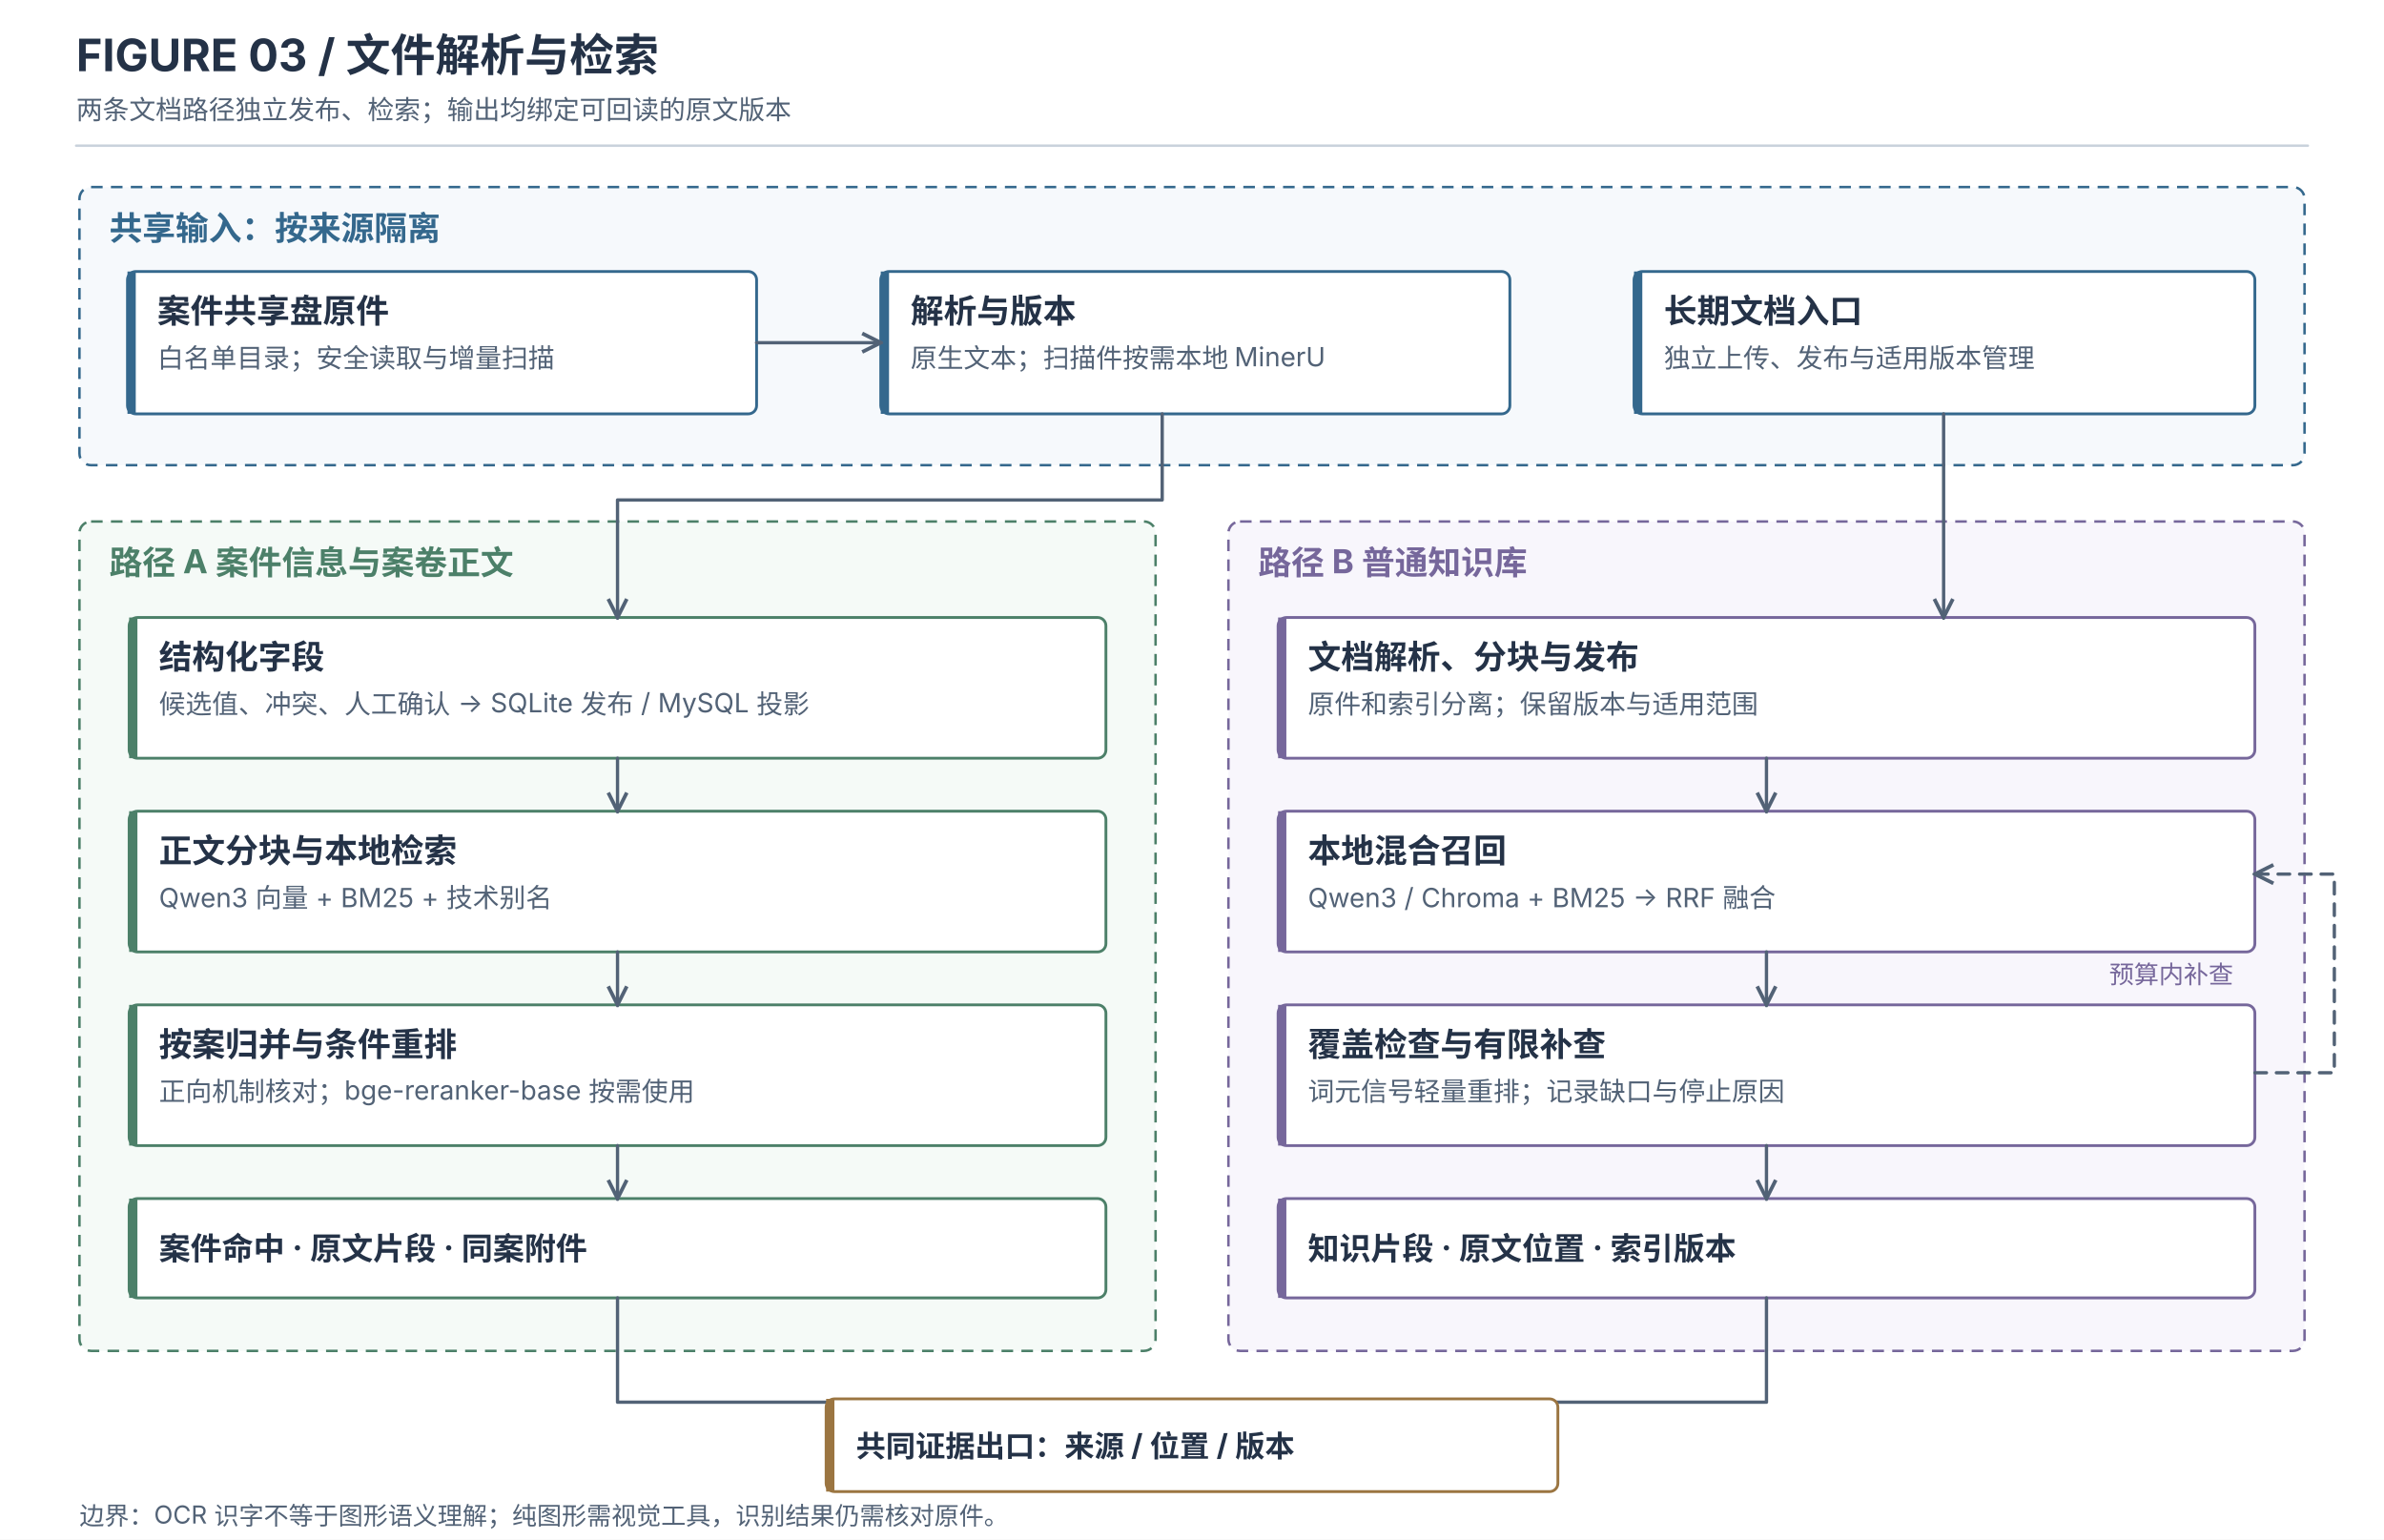
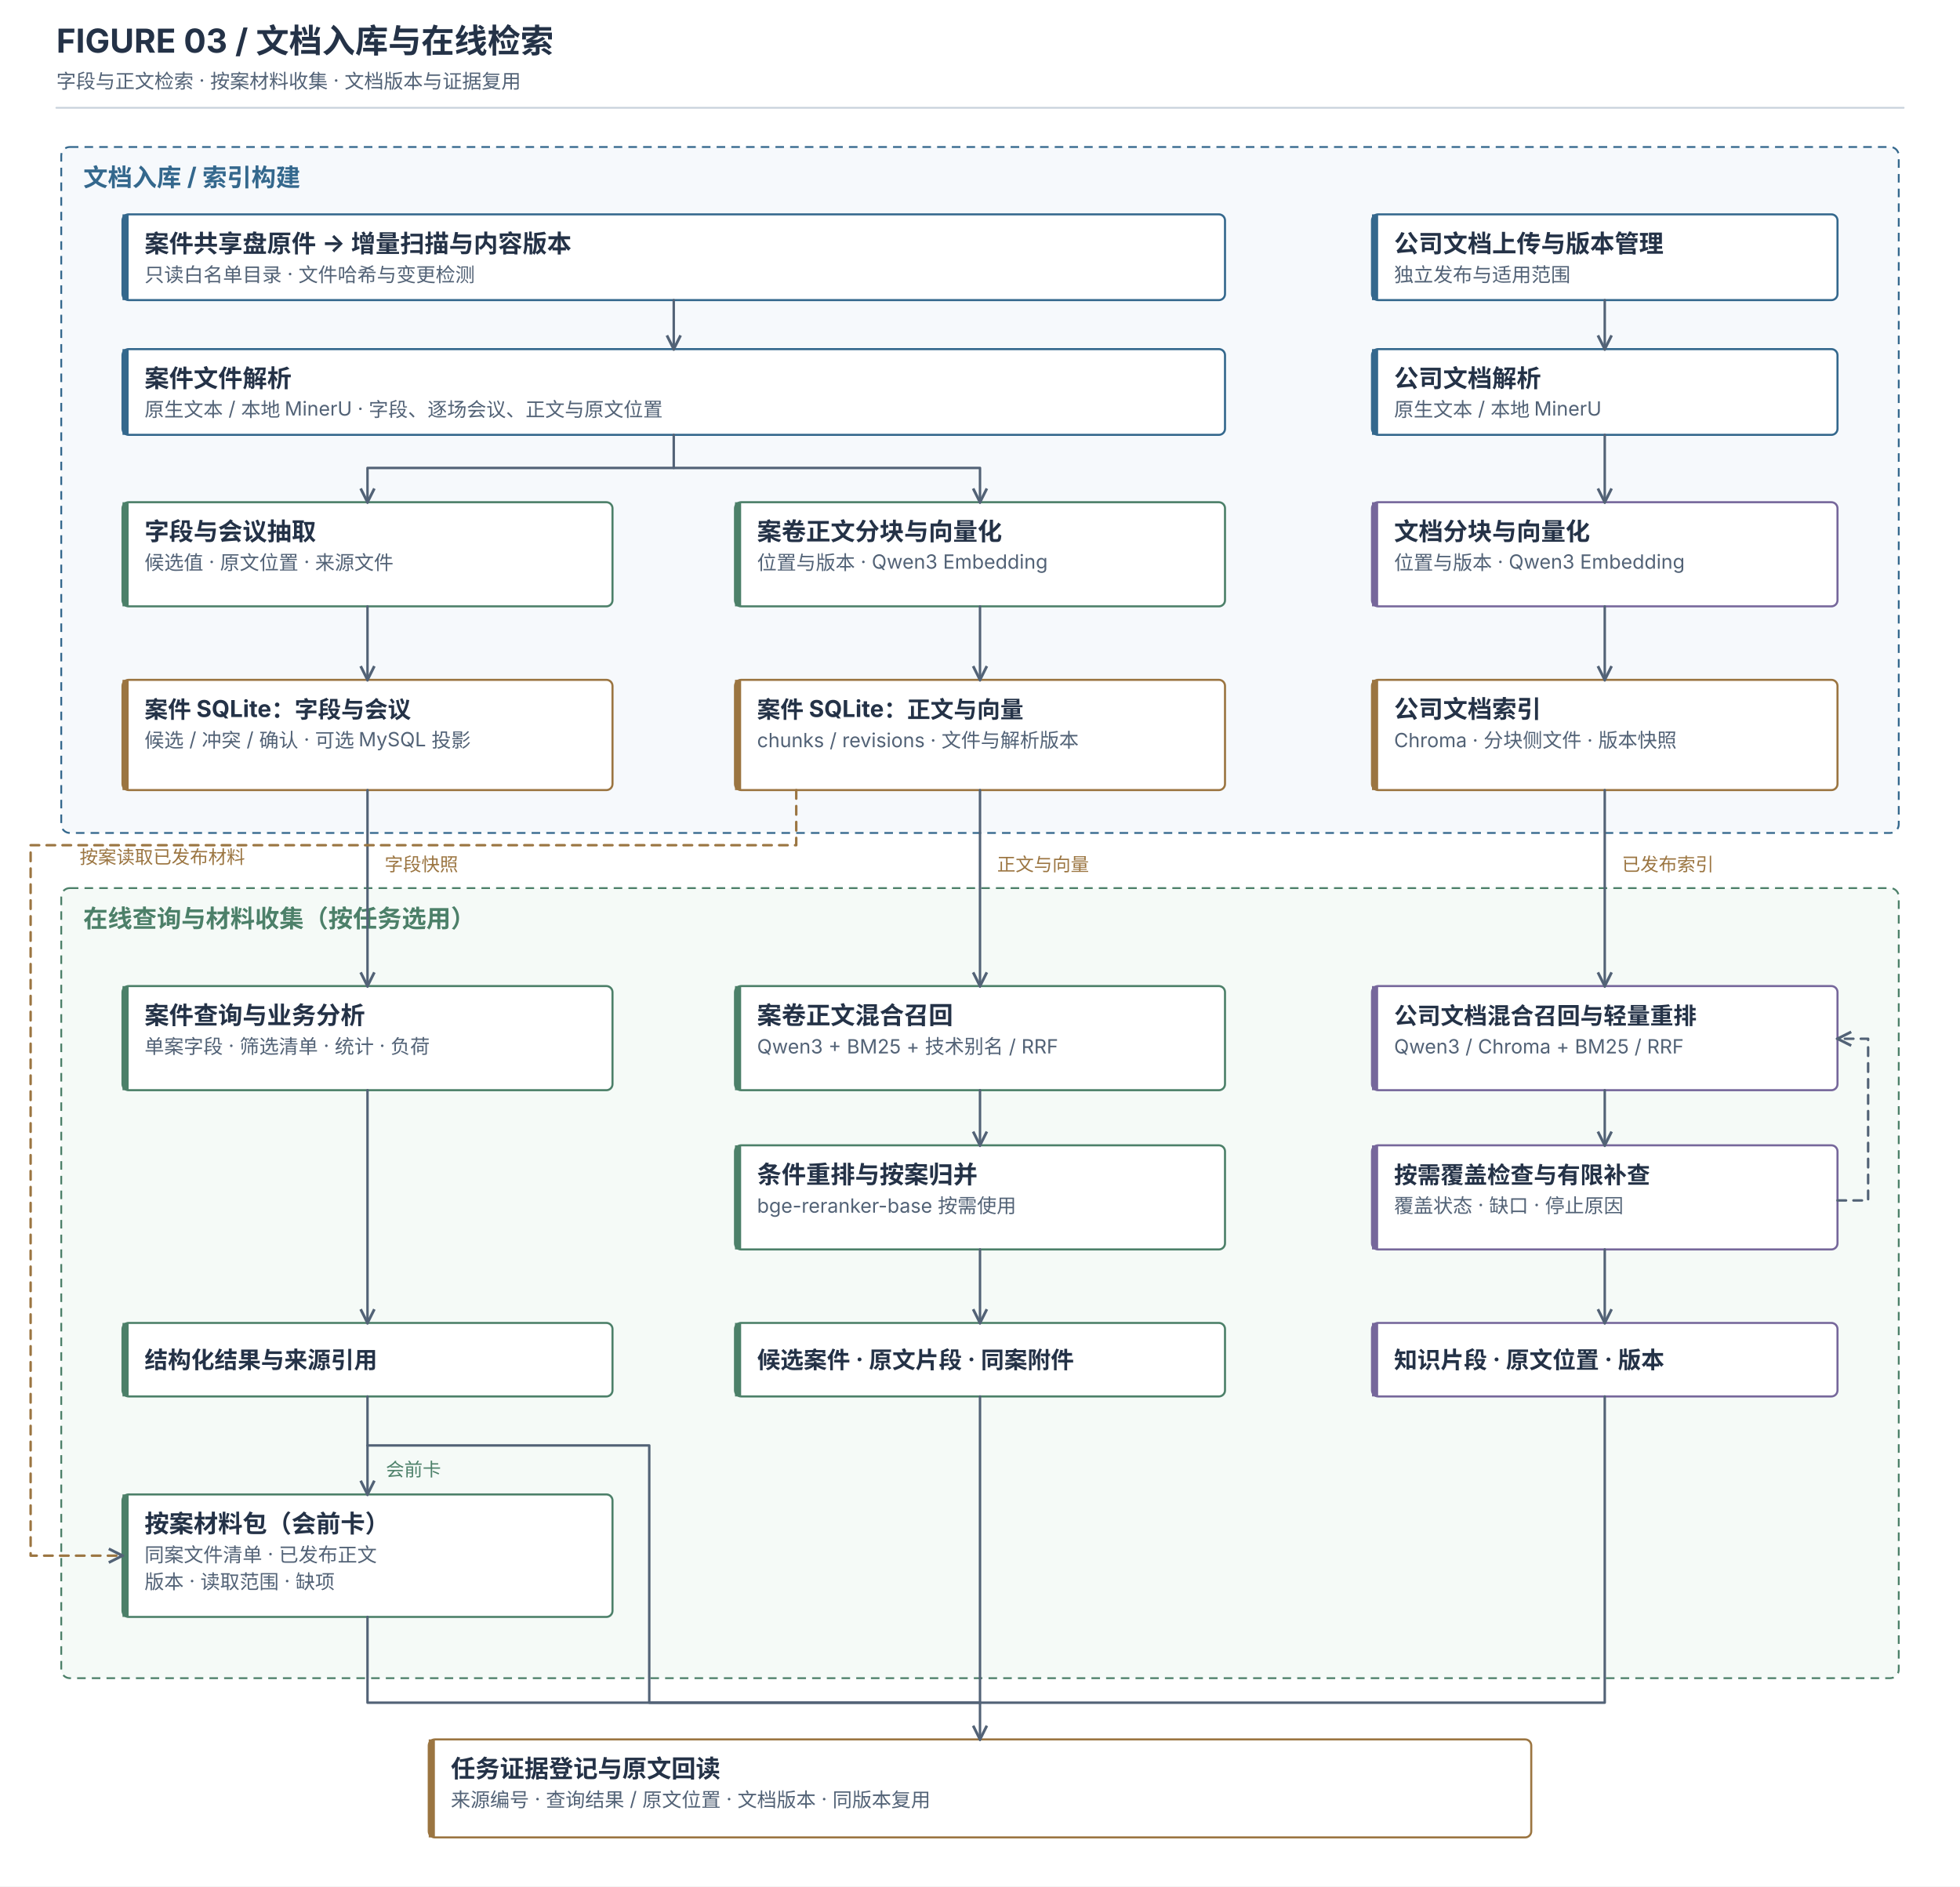
- <svg xmlns="http://www.w3.org/2000/svg" width="1440" height="930" viewBox="0 0 1440 930" role="img" aria-label="文件解析与检索">
+ <svg xmlns="http://www.w3.org/2000/svg" width="1600" height="1540" viewBox="0 0 1600 1540" role="img" aria-label="文档入库与在线检索">
  <defs>
    <marker id="arrow" viewBox="0 0 10 10" refX="9" refY="5" markerWidth="7" markerHeight="7" orient="auto-start-reverse">
      <path d="M 1 1 L 9 5 L 1 9" fill="none" stroke="#526276" stroke-width="1.6" />
    </marker>
  </defs>
-   <rect x="0" y="0" width="1440" height="930" fill="#ffffff" />
+   <rect x="0" y="0" width="1600" height="1540" fill="#ffffff" />
  <g font-family="Inter, Noto Sans CJK SC, PingFang SC, Microsoft YaHei, sans-serif" fill="#243247">
-     <text x="46" y="43" font-size="27" font-weight="650" text-anchor="start" fill="#243247">FIGURE 03  /  文件解析与检索</text>
-     <text x="46" y="72" font-size="16" font-weight="400" text-anchor="start" fill="#526276">两条文档路径独立发布、检索；输出均绑定可回读的原文版本</text>
-     <polyline points="46,88 1394,88" fill="none" stroke="#c9d2dc" stroke-width="1.5" stroke-linecap="round" stroke-linejoin="round" />
-     <rect x="48" y="113" width="1344" height="168" rx="7" fill="#f6f9fc" stroke="#34688d" stroke-width="1.5" stroke-dasharray="7 5" />
-     <text x="66" y="145" font-size="20" font-weight="650" text-anchor="start" fill="#34688d">共享输入：按来源隔离</text>
-     <rect x="77" y="164" width="380" height="86" rx="5" fill="#ffffff" stroke="#34688d" stroke-width="1.7" />
-     <rect x="77" y="164" width="5" height="86" fill="#34688d" />
-     <text x="95" y="195" font-size="20" font-weight="650" text-anchor="start" fill="#243247">案件共享盘原件</text>
-     <text x="95" y="222" font-size="16" font-weight="400" text-anchor="start" fill="#526276">白名单目录；安全读取与增量扫描</text>
-     <rect x="532" y="164" width="380" height="86" rx="5" fill="#ffffff" stroke="#34688d" stroke-width="1.7" />
-     <rect x="532" y="164" width="5" height="86" fill="#34688d" />
-     <text x="550" y="195" font-size="20" font-weight="650" text-anchor="start" fill="#243247">解析与版本</text>
-     <text x="550" y="222" font-size="16" font-weight="400" text-anchor="start" fill="#526276">原生文本；扫描件按需本地 MinerU</text>
-     <rect x="987" y="164" width="375" height="86" rx="5" fill="#ffffff" stroke="#34688d" stroke-width="1.7" />
-     <rect x="987" y="164" width="5" height="86" fill="#34688d" />
-     <text x="1005" y="195" font-size="20" font-weight="650" text-anchor="start" fill="#243247">长期文档入口</text>
-     <text x="1005" y="222" font-size="16" font-weight="400" text-anchor="start" fill="#526276">独立上传、发布与适用版本管理</text>
-     <polyline points="457,207 532,207" fill="none" stroke="#526276" stroke-width="2" stroke-linecap="round" stroke-linejoin="round" marker-end="url(#arrow)" />
-     <rect x="48" y="315" width="650" height="501" rx="7" fill="#f5faf7" stroke="#4c8069" stroke-width="1.5" stroke-dasharray="7 5" />
-     <text x="66" y="347" font-size="20" font-weight="650" text-anchor="start" fill="#4c8069">路径 A  案件信息与案卷正文</text>
-     <rect x="78" y="373" width="590" height="85" rx="5" fill="#ffffff" stroke="#4c8069" stroke-width="1.7" />
-     <rect x="78" y="373" width="5" height="85" fill="#4c8069" />
-     <text x="96" y="404" font-size="20" font-weight="650" text-anchor="start" fill="#243247">结构化字段</text>
-     <text x="96" y="431" font-size="16" font-weight="400" text-anchor="start" fill="#526276">候选值、冲突、人工确认 → SQLite 发布 / MySQL 投影</text>
-     <rect x="78" y="490" width="590" height="85" rx="5" fill="#ffffff" stroke="#4c8069" stroke-width="1.7" />
-     <rect x="78" y="490" width="5" height="85" fill="#4c8069" />
-     <text x="96" y="521" font-size="20" font-weight="650" text-anchor="start" fill="#243247">正文分块与本地检索</text>
-     <text x="96" y="548" font-size="16" font-weight="400" text-anchor="start" fill="#526276">Qwen3 向量 + BM25 + 技术别名</text>
-     <rect x="78" y="607" width="590" height="85" rx="5" fill="#ffffff" stroke="#4c8069" stroke-width="1.7" />
-     <rect x="78" y="607" width="5" height="85" fill="#4c8069" />
-     <text x="96" y="638" font-size="20" font-weight="650" text-anchor="start" fill="#243247">按案归并与条件重排</text>
-     <text x="96" y="665" font-size="16" font-weight="400" text-anchor="start" fill="#526276">正向机制核对；bge-reranker-base 按需使用</text>
-     <rect x="78" y="724" width="590" height="60" rx="5" fill="#ffffff" stroke="#4c8069" stroke-width="1.7" />
-     <rect x="78" y="724" width="5" height="60" fill="#4c8069" />
-     <text x="96" y="761.0" font-size="19" font-weight="650" text-anchor="start" fill="#243247">案件命中 · 原文片段 · 同案附件</text>
-     <polyline points="702,250 702,302 373,302 373,373" fill="none" stroke="#526276" stroke-width="2" stroke-linecap="round" stroke-linejoin="round" marker-end="url(#arrow)" />
-     <polyline points="373,458 373,490" fill="none" stroke="#526276" stroke-width="2" stroke-linecap="round" stroke-linejoin="round" marker-end="url(#arrow)" />
-     <polyline points="373,575 373,607" fill="none" stroke="#526276" stroke-width="2" stroke-linecap="round" stroke-linejoin="round" marker-end="url(#arrow)" />
-     <polyline points="373,692 373,724" fill="none" stroke="#526276" stroke-width="2" stroke-linecap="round" stroke-linejoin="round" marker-end="url(#arrow)" />
-     <rect x="742" y="315" width="650" height="501" rx="7" fill="#f8f6fc" stroke="#76679b" stroke-width="1.5" stroke-dasharray="7 5" />
-     <text x="760" y="347" font-size="20" font-weight="650" text-anchor="start" fill="#76679b">路径 B  普通知识库</text>
-     <rect x="772" y="373" width="590" height="85" rx="5" fill="#ffffff" stroke="#76679b" stroke-width="1.7" />
-     <rect x="772" y="373" width="5" height="85" fill="#76679b" />
-     <text x="790" y="404" font-size="20" font-weight="650" text-anchor="start" fill="#243247">文档解析、分块与发布</text>
-     <text x="790" y="431" font-size="16" font-weight="400" text-anchor="start" fill="#526276">原件和索引分离；保留版本与适用范围</text>
-     <rect x="772" y="490" width="590" height="85" rx="5" fill="#ffffff" stroke="#76679b" stroke-width="1.7" />
-     <rect x="772" y="490" width="5" height="85" fill="#76679b" />
-     <text x="790" y="521" font-size="20" font-weight="650" text-anchor="start" fill="#243247">本地混合召回</text>
-     <text x="790" y="548" font-size="16" font-weight="400" text-anchor="start" fill="#526276">Qwen3 / Chroma + BM25 → RRF 融合</text>
-     <rect x="772" y="607" width="590" height="85" rx="5" fill="#ffffff" stroke="#76679b" stroke-width="1.7" />
-     <rect x="772" y="607" width="5" height="85" fill="#76679b" />
-     <text x="790" y="638" font-size="20" font-weight="650" text-anchor="start" fill="#243247">覆盖检查与有限补查</text>
-     <text x="790" y="665" font-size="16" font-weight="400" text-anchor="start" fill="#526276">词元信号轻量重排；记录缺口与停止原因</text>
-     <rect x="772" y="724" width="590" height="60" rx="5" fill="#ffffff" stroke="#76679b" stroke-width="1.7" />
-     <rect x="772" y="724" width="5" height="60" fill="#76679b" />
-     <text x="790" y="761.0" font-size="19" font-weight="650" text-anchor="start" fill="#243247">知识片段 · 原文位置 · 索引版本</text>
-     <polyline points="1174,250 1174,373" fill="none" stroke="#526276" stroke-width="2" stroke-linecap="round" stroke-linejoin="round" marker-end="url(#arrow)" />
-     <polyline points="1067,458 1067,490" fill="none" stroke="#526276" stroke-width="2" stroke-linecap="round" stroke-linejoin="round" marker-end="url(#arrow)" />
-     <polyline points="1067,575 1067,607" fill="none" stroke="#526276" stroke-width="2" stroke-linecap="round" stroke-linejoin="round" marker-end="url(#arrow)" />
-     <polyline points="1067,692 1067,724" fill="none" stroke="#526276" stroke-width="2" stroke-linecap="round" stroke-linejoin="round" marker-end="url(#arrow)" />
-     <polyline points="1362,648 1410,648 1410,528 1362,528" fill="none" stroke="#526276" stroke-width="2" stroke-linecap="round" stroke-linejoin="round" marker-end="url(#arrow)" stroke-dasharray="7 6" />
-     <text x="1274" y="594" font-size="15" font-weight="400" text-anchor="start" fill="#76679b">预算内补查</text>
-     <polyline points="373,784 373,847 720,847" fill="none" stroke="#526276" stroke-width="2" stroke-linecap="round" stroke-linejoin="round" />
-     <polyline points="1067,784 1067,847 720,847" fill="none" stroke="#526276" stroke-width="2" stroke-linecap="round" stroke-linejoin="round" />
-     <rect x="499" y="845" width="442" height="56" rx="5" fill="#ffffff" stroke="#9b7541" stroke-width="1.7" />
-     <rect x="499" y="845" width="5" height="56" fill="#9b7541" />
-     <text x="517" y="880.0" font-size="18" font-weight="650" text-anchor="start" fill="#243247">共同证据出口：来源 / 位置 / 版本</text>
-     <text x="48" y="921" font-size="15" font-weight="400" text-anchor="start" fill="#526276">边界：OCR 识字不等于图形语义理解；纯图形需视觉工具，识别结果仍需核对原件。</text>
+     <text x="46" y="43" font-size="27" font-weight="650" text-anchor="start" fill="#243247">FIGURE 03  /  文档入库与在线检索</text>
+     <text x="46" y="72" font-size="16" font-weight="400" text-anchor="start" fill="#526276">字段与正文检索 · 按案材料收集 · 文档版本与证据复用</text>
+     <polyline points="46,88 1554,88" fill="none" stroke="#c9d2dc" stroke-width="1.5" stroke-linecap="round" stroke-linejoin="round" />
+     <rect x="50" y="120" width="1500" height="560" rx="7" fill="#f6f9fc" stroke="#34688d" stroke-width="1.5" stroke-dasharray="7 5" />
+     <text x="68" y="152" font-size="20" font-weight="650" text-anchor="start" fill="#34688d">文档入库 / 索引构建</text>
+     <g data-node="true">
+       <rect x="100" y="175" width="900" height="70" rx="5" fill="#ffffff" stroke="#34688d" stroke-width="1.7" />
+       <rect x="100" y="175" width="5" height="70" fill="#34688d" />
+       <text x="118" y="206" font-size="20" font-weight="650" text-anchor="start" fill="#243247">案件共享盘原件 → 增量扫描与内容版本</text>
+       <text x="118" y="230" font-size="16" font-weight="400" text-anchor="start" fill="#526276">只读白名单目录 · 文件哈希与变更检测</text>
+     </g>
+     <g data-node="true">
+       <rect x="1120" y="175" width="380" height="70" rx="5" fill="#ffffff" stroke="#34688d" stroke-width="1.7" />
+       <rect x="1120" y="175" width="5" height="70" fill="#34688d" />
+       <text x="1138" y="206" font-size="20" font-weight="650" text-anchor="start" fill="#243247">公司文档上传与版本管理</text>
+       <text x="1138" y="230" font-size="16" font-weight="400" text-anchor="start" fill="#526276">独立发布与适用范围</text>
+     </g>
+     <g data-node="true">
+       <rect x="100" y="285" width="900" height="70" rx="5" fill="#ffffff" stroke="#34688d" stroke-width="1.7" />
+       <rect x="100" y="285" width="5" height="70" fill="#34688d" />
+       <text x="118" y="316" font-size="20" font-weight="650" text-anchor="start" fill="#243247">案件文件解析</text>
+       <text x="118" y="340" font-size="16" font-weight="400" text-anchor="start" fill="#526276">原生文本 / 本地 MinerU · 字段、逐场会议、正文与原文位置</text>
+     </g>
+     <g data-node="true">
+       <rect x="1120" y="285" width="380" height="70" rx="5" fill="#ffffff" stroke="#34688d" stroke-width="1.7" />
+       <rect x="1120" y="285" width="5" height="70" fill="#34688d" />
+       <text x="1138" y="316" font-size="20" font-weight="650" text-anchor="start" fill="#243247">公司文档解析</text>
+       <text x="1138" y="340" font-size="16" font-weight="400" text-anchor="start" fill="#526276">原生文本 / 本地 MinerU</text>
+     </g>
+     <polyline points="550,245 550,285" fill="none" stroke="#526276" stroke-width="2" stroke-linecap="round" stroke-linejoin="round" marker-end="url(#arrow)" />
+     <polyline points="1310,245 1310,285" fill="none" stroke="#526276" stroke-width="2" stroke-linecap="round" stroke-linejoin="round" marker-end="url(#arrow)" />
+     <g data-node="true">
+       <rect x="100" y="410" width="400" height="85" rx="5" fill="#ffffff" stroke="#4c8069" stroke-width="1.7" />
+       <rect x="100" y="410" width="5" height="85" fill="#4c8069" />
+       <text x="118" y="441" font-size="20" font-weight="650" text-anchor="start" fill="#243247">字段与会议抽取</text>
+       <text x="118" y="465" font-size="16" font-weight="400" text-anchor="start" fill="#526276">候选值 · 原文位置 · 来源文件</text>
+     </g>
+     <g data-node="true">
+       <rect x="600" y="410" width="400" height="85" rx="5" fill="#ffffff" stroke="#4c8069" stroke-width="1.7" />
+       <rect x="600" y="410" width="5" height="85" fill="#4c8069" />
+       <text x="618" y="441" font-size="20" font-weight="650" text-anchor="start" fill="#243247">案卷正文分块与向量化</text>
+       <text x="618" y="465" font-size="16" font-weight="400" text-anchor="start" fill="#526276">位置与版本 · Qwen3 Embedding</text>
+     </g>
+     <g data-node="true">
+       <rect x="1120" y="410" width="380" height="85" rx="5" fill="#ffffff" stroke="#76679b" stroke-width="1.7" />
+       <rect x="1120" y="410" width="5" height="85" fill="#76679b" />
+       <text x="1138" y="441" font-size="20" font-weight="650" text-anchor="start" fill="#243247">文档分块与向量化</text>
+       <text x="1138" y="465" font-size="16" font-weight="400" text-anchor="start" fill="#526276">位置与版本 · Qwen3 Embedding</text>
+     </g>
+     <polyline points="550,355 550,382 300,382 300,410" fill="none" stroke="#526276" stroke-width="2" stroke-linecap="round" stroke-linejoin="round" marker-end="url(#arrow)" />
+     <polyline points="550,382 800,382 800,410" fill="none" stroke="#526276" stroke-width="2" stroke-linecap="round" stroke-linejoin="round" marker-end="url(#arrow)" />
+     <polyline points="1310,355 1310,410" fill="none" stroke="#526276" stroke-width="2" stroke-linecap="round" stroke-linejoin="round" marker-end="url(#arrow)" />
+     <g data-node="true">
+       <rect x="100" y="555" width="400" height="90" rx="5" fill="#ffffff" stroke="#9b7541" stroke-width="1.7" />
+       <rect x="100" y="555" width="5" height="90" fill="#9b7541" />
+       <text x="118" y="586" font-size="19" font-weight="650" text-anchor="start" fill="#243247">案件 SQLite：字段与会议</text>
+       <text x="118" y="610" font-size="16" font-weight="400" text-anchor="start" fill="#526276">候选 / 冲突 / 确认 · 可选 MySQL 投影</text>
+     </g>
+     <g data-node="true">
+       <rect x="600" y="555" width="400" height="90" rx="5" fill="#ffffff" stroke="#9b7541" stroke-width="1.7" />
+       <rect x="600" y="555" width="5" height="90" fill="#9b7541" />
+       <text x="618" y="586" font-size="19" font-weight="650" text-anchor="start" fill="#243247">案件 SQLite：正文与向量</text>
+       <text x="618" y="610" font-size="16" font-weight="400" text-anchor="start" fill="#526276">chunks / revisions · 文件与解析版本</text>
+     </g>
+     <g data-node="true">
+       <rect x="1120" y="555" width="380" height="90" rx="5" fill="#ffffff" stroke="#9b7541" stroke-width="1.7" />
+       <rect x="1120" y="555" width="5" height="90" fill="#9b7541" />
+       <text x="1138" y="586" font-size="20" font-weight="650" text-anchor="start" fill="#243247">公司文档索引</text>
+       <text x="1138" y="610" font-size="16" font-weight="400" text-anchor="start" fill="#526276">Chroma · 分块侧文件 · 版本快照</text>
+     </g>
+     <polyline points="300,495 300,555" fill="none" stroke="#526276" stroke-width="2" stroke-linecap="round" stroke-linejoin="round" marker-end="url(#arrow)" />
+     <polyline points="800,495 800,555" fill="none" stroke="#526276" stroke-width="2" stroke-linecap="round" stroke-linejoin="round" marker-end="url(#arrow)" />
+     <polyline points="1310,495 1310,555" fill="none" stroke="#526276" stroke-width="2" stroke-linecap="round" stroke-linejoin="round" marker-end="url(#arrow)" />
+     <rect x="50" y="725" width="1500" height="645" rx="7" fill="#f5faf7" stroke="#4c8069" stroke-width="1.5" stroke-dasharray="7 5" />
+     <text x="68" y="757" font-size="20" font-weight="650" text-anchor="start" fill="#4c8069">在线查询与材料收集（按任务选用）</text>
+     <g data-node="true">
+       <rect x="100" y="805" width="400" height="85" rx="5" fill="#ffffff" stroke="#4c8069" stroke-width="1.7" />
+       <rect x="100" y="805" width="5" height="85" fill="#4c8069" />
+       <text x="118" y="836" font-size="20" font-weight="650" text-anchor="start" fill="#243247">案件查询与业务分析</text>
+       <text x="118" y="860" font-size="16" font-weight="400" text-anchor="start" fill="#526276">单案字段 · 筛选清单 · 统计 · 负荷</text>
+     </g>
+     <g data-node="true">
+       <rect x="600" y="805" width="400" height="85" rx="5" fill="#ffffff" stroke="#4c8069" stroke-width="1.7" />
+       <rect x="600" y="805" width="5" height="85" fill="#4c8069" />
+       <text x="618" y="836" font-size="20" font-weight="650" text-anchor="start" fill="#243247">案卷正文混合召回</text>
+       <text x="618" y="860" font-size="16" font-weight="400" text-anchor="start" fill="#526276">Qwen3 + BM25 + 技术别名 / RRF</text>
+     </g>
+     <g data-node="true">
+       <rect x="1120" y="805" width="380" height="85" rx="5" fill="#ffffff" stroke="#76679b" stroke-width="1.7" />
+       <rect x="1120" y="805" width="5" height="85" fill="#76679b" />
+       <text x="1138" y="836" font-size="19" font-weight="650" text-anchor="start" fill="#243247">公司文档混合召回与轻量重排</text>
+       <text x="1138" y="860" font-size="16" font-weight="400" text-anchor="start" fill="#526276">Qwen3 / Chroma + BM25 / RRF</text>
+     </g>
+     <polyline points="300,645 300,805" fill="none" stroke="#526276" stroke-width="2" stroke-linecap="round" stroke-linejoin="round" marker-end="url(#arrow)" />
+     <text x="314" y="711" font-size="15" font-weight="400" text-anchor="start" fill="#9b7541">字段快照</text>
+     <polyline points="800,645 800,805" fill="none" stroke="#526276" stroke-width="2" stroke-linecap="round" stroke-linejoin="round" marker-end="url(#arrow)" />
+     <text x="814" y="711" font-size="15" font-weight="400" text-anchor="start" fill="#9b7541">正文与向量</text>
+     <polyline points="1310,645 1310,805" fill="none" stroke="#526276" stroke-width="2" stroke-linecap="round" stroke-linejoin="round" marker-end="url(#arrow)" />
+     <text x="1324" y="711" font-size="15" font-weight="400" text-anchor="start" fill="#9b7541">已发布索引</text>
+     <g data-node="true">
+       <rect x="600" y="935" width="400" height="85" rx="5" fill="#ffffff" stroke="#4c8069" stroke-width="1.7" />
+       <rect x="600" y="935" width="5" height="85" fill="#4c8069" />
+       <text x="618" y="966" font-size="20" font-weight="650" text-anchor="start" fill="#243247">条件重排与按案归并</text>
+       <text x="618" y="990" font-size="16" font-weight="400" text-anchor="start" fill="#526276">bge-reranker-base 按需使用</text>
+     </g>
+     <g data-node="true">
+       <rect x="1120" y="935" width="380" height="85" rx="5" fill="#ffffff" stroke="#76679b" stroke-width="1.7" />
+       <rect x="1120" y="935" width="5" height="85" fill="#76679b" />
+       <text x="1138" y="966" font-size="19" font-weight="650" text-anchor="start" fill="#243247">按需覆盖检查与有限补查</text>
+       <text x="1138" y="990" font-size="16" font-weight="400" text-anchor="start" fill="#526276">覆盖状态 · 缺口 · 停止原因</text>
+     </g>
+     <polyline points="800,890 800,935" fill="none" stroke="#526276" stroke-width="2" stroke-linecap="round" stroke-linejoin="round" marker-end="url(#arrow)" />
+     <polyline points="1310,890 1310,935" fill="none" stroke="#526276" stroke-width="2" stroke-linecap="round" stroke-linejoin="round" marker-end="url(#arrow)" />
+     <polyline points="1500,980 1525,980 1525,848 1500,848" fill="none" stroke="#526276" stroke-width="2" stroke-linecap="round" stroke-linejoin="round" marker-end="url(#arrow)" stroke-dasharray="7 6" />
+     <g data-node="true">
+       <rect x="100" y="1080" width="400" height="60" rx="5" fill="#ffffff" stroke="#4c8069" stroke-width="1.7" />
+       <rect x="100" y="1080" width="5" height="60" fill="#4c8069" />
+       <text x="118" y="1117.0" font-size="19" font-weight="650" text-anchor="start" fill="#243247">结构化结果与来源引用</text>
+     </g>
+     <g data-node="true">
+       <rect x="600" y="1080" width="400" height="60" rx="5" fill="#ffffff" stroke="#4c8069" stroke-width="1.7" />
+       <rect x="600" y="1080" width="5" height="60" fill="#4c8069" />
+       <text x="618" y="1117.0" font-size="19" font-weight="650" text-anchor="start" fill="#243247">候选案件 · 原文片段 · 同案附件</text>
+     </g>
+     <g data-node="true">
+       <rect x="1120" y="1080" width="380" height="60" rx="5" fill="#ffffff" stroke="#76679b" stroke-width="1.7" />
+       <rect x="1120" y="1080" width="5" height="60" fill="#76679b" />
+       <text x="1138" y="1117.0" font-size="19" font-weight="650" text-anchor="start" fill="#243247">知识片段 · 原文位置 · 版本</text>
+     </g>
+     <polyline points="300,890 300,1080" fill="none" stroke="#526276" stroke-width="2" stroke-linecap="round" stroke-linejoin="round" marker-end="url(#arrow)" />
+     <polyline points="800,1020 800,1080" fill="none" stroke="#526276" stroke-width="2" stroke-linecap="round" stroke-linejoin="round" marker-end="url(#arrow)" />
+     <polyline points="1310,1020 1310,1080" fill="none" stroke="#526276" stroke-width="2" stroke-linecap="round" stroke-linejoin="round" marker-end="url(#arrow)" />
+     <g data-node="true">
+       <rect x="100" y="1220" width="400" height="100" rx="5" fill="#ffffff" stroke="#4c8069" stroke-width="1.7" />
+       <rect x="100" y="1220" width="5" height="100" fill="#4c8069" />
+       <text x="118" y="1251" font-size="20" font-weight="650" text-anchor="start" fill="#243247">按案材料包（会前卡）</text>
+       <text x="118" y="1275" font-size="16" font-weight="400" text-anchor="start" fill="#526276">同案文件清单 · 已发布正文</text>
+       <text x="118" y="1297" font-size="16" font-weight="400" text-anchor="start" fill="#526276">版本 · 读取范围 · 缺项</text>
+     </g>
+     <polyline points="300,1140 300,1180 300,1220" fill="none" stroke="#526276" stroke-width="2" stroke-linecap="round" stroke-linejoin="round" marker-end="url(#arrow)" />
+     <text x="315" y="1205" font-size="15" font-weight="400" text-anchor="start" fill="#4c8069">会前卡</text>
+     <polyline points="650,645 650,690 25,690 25,1270 100,1270" fill="none" stroke="#9b7541" stroke-width="2" stroke-linecap="round" stroke-linejoin="round" marker-end="url(#arrow)" stroke-dasharray="7 6" />
+     <text x="65" y="705" font-size="15" font-weight="400" text-anchor="start" fill="#9b7541">按案读取已发布材料</text>
+     <g data-node="true">
+       <rect x="350" y="1420" width="900" height="80" rx="5" fill="#ffffff" stroke="#9b7541" stroke-width="1.7" />
+       <rect x="350" y="1420" width="5" height="80" fill="#9b7541" />
+       <text x="368" y="1451" font-size="20" font-weight="650" text-anchor="start" fill="#243247">任务证据登记与原文回读</text>
+       <text x="368" y="1475" font-size="16" font-weight="400" text-anchor="start" fill="#526276">来源编号 · 查询结果 / 原文位置 · 文档版本 · 同版本复用</text>
+     </g>
+     <polyline points="300,1180 530,1180 530,1390 800,1390" fill="none" stroke="#526276" stroke-width="2" stroke-linecap="round" stroke-linejoin="round" />
+     <polyline points="300,1320 300,1390 800,1390" fill="none" stroke="#526276" stroke-width="2" stroke-linecap="round" stroke-linejoin="round" />
+     <polyline points="800,1140 800,1390 800,1390" fill="none" stroke="#526276" stroke-width="2" stroke-linecap="round" stroke-linejoin="round" />
+     <polyline points="1310,1140 1310,1390 800,1390" fill="none" stroke="#526276" stroke-width="2" stroke-linecap="round" stroke-linejoin="round" />
+     <polyline points="800,1390 800,1420" fill="none" stroke="#526276" stroke-width="2" stroke-linecap="round" stroke-linejoin="round" marker-end="url(#arrow)" />
  </g>
</svg>
